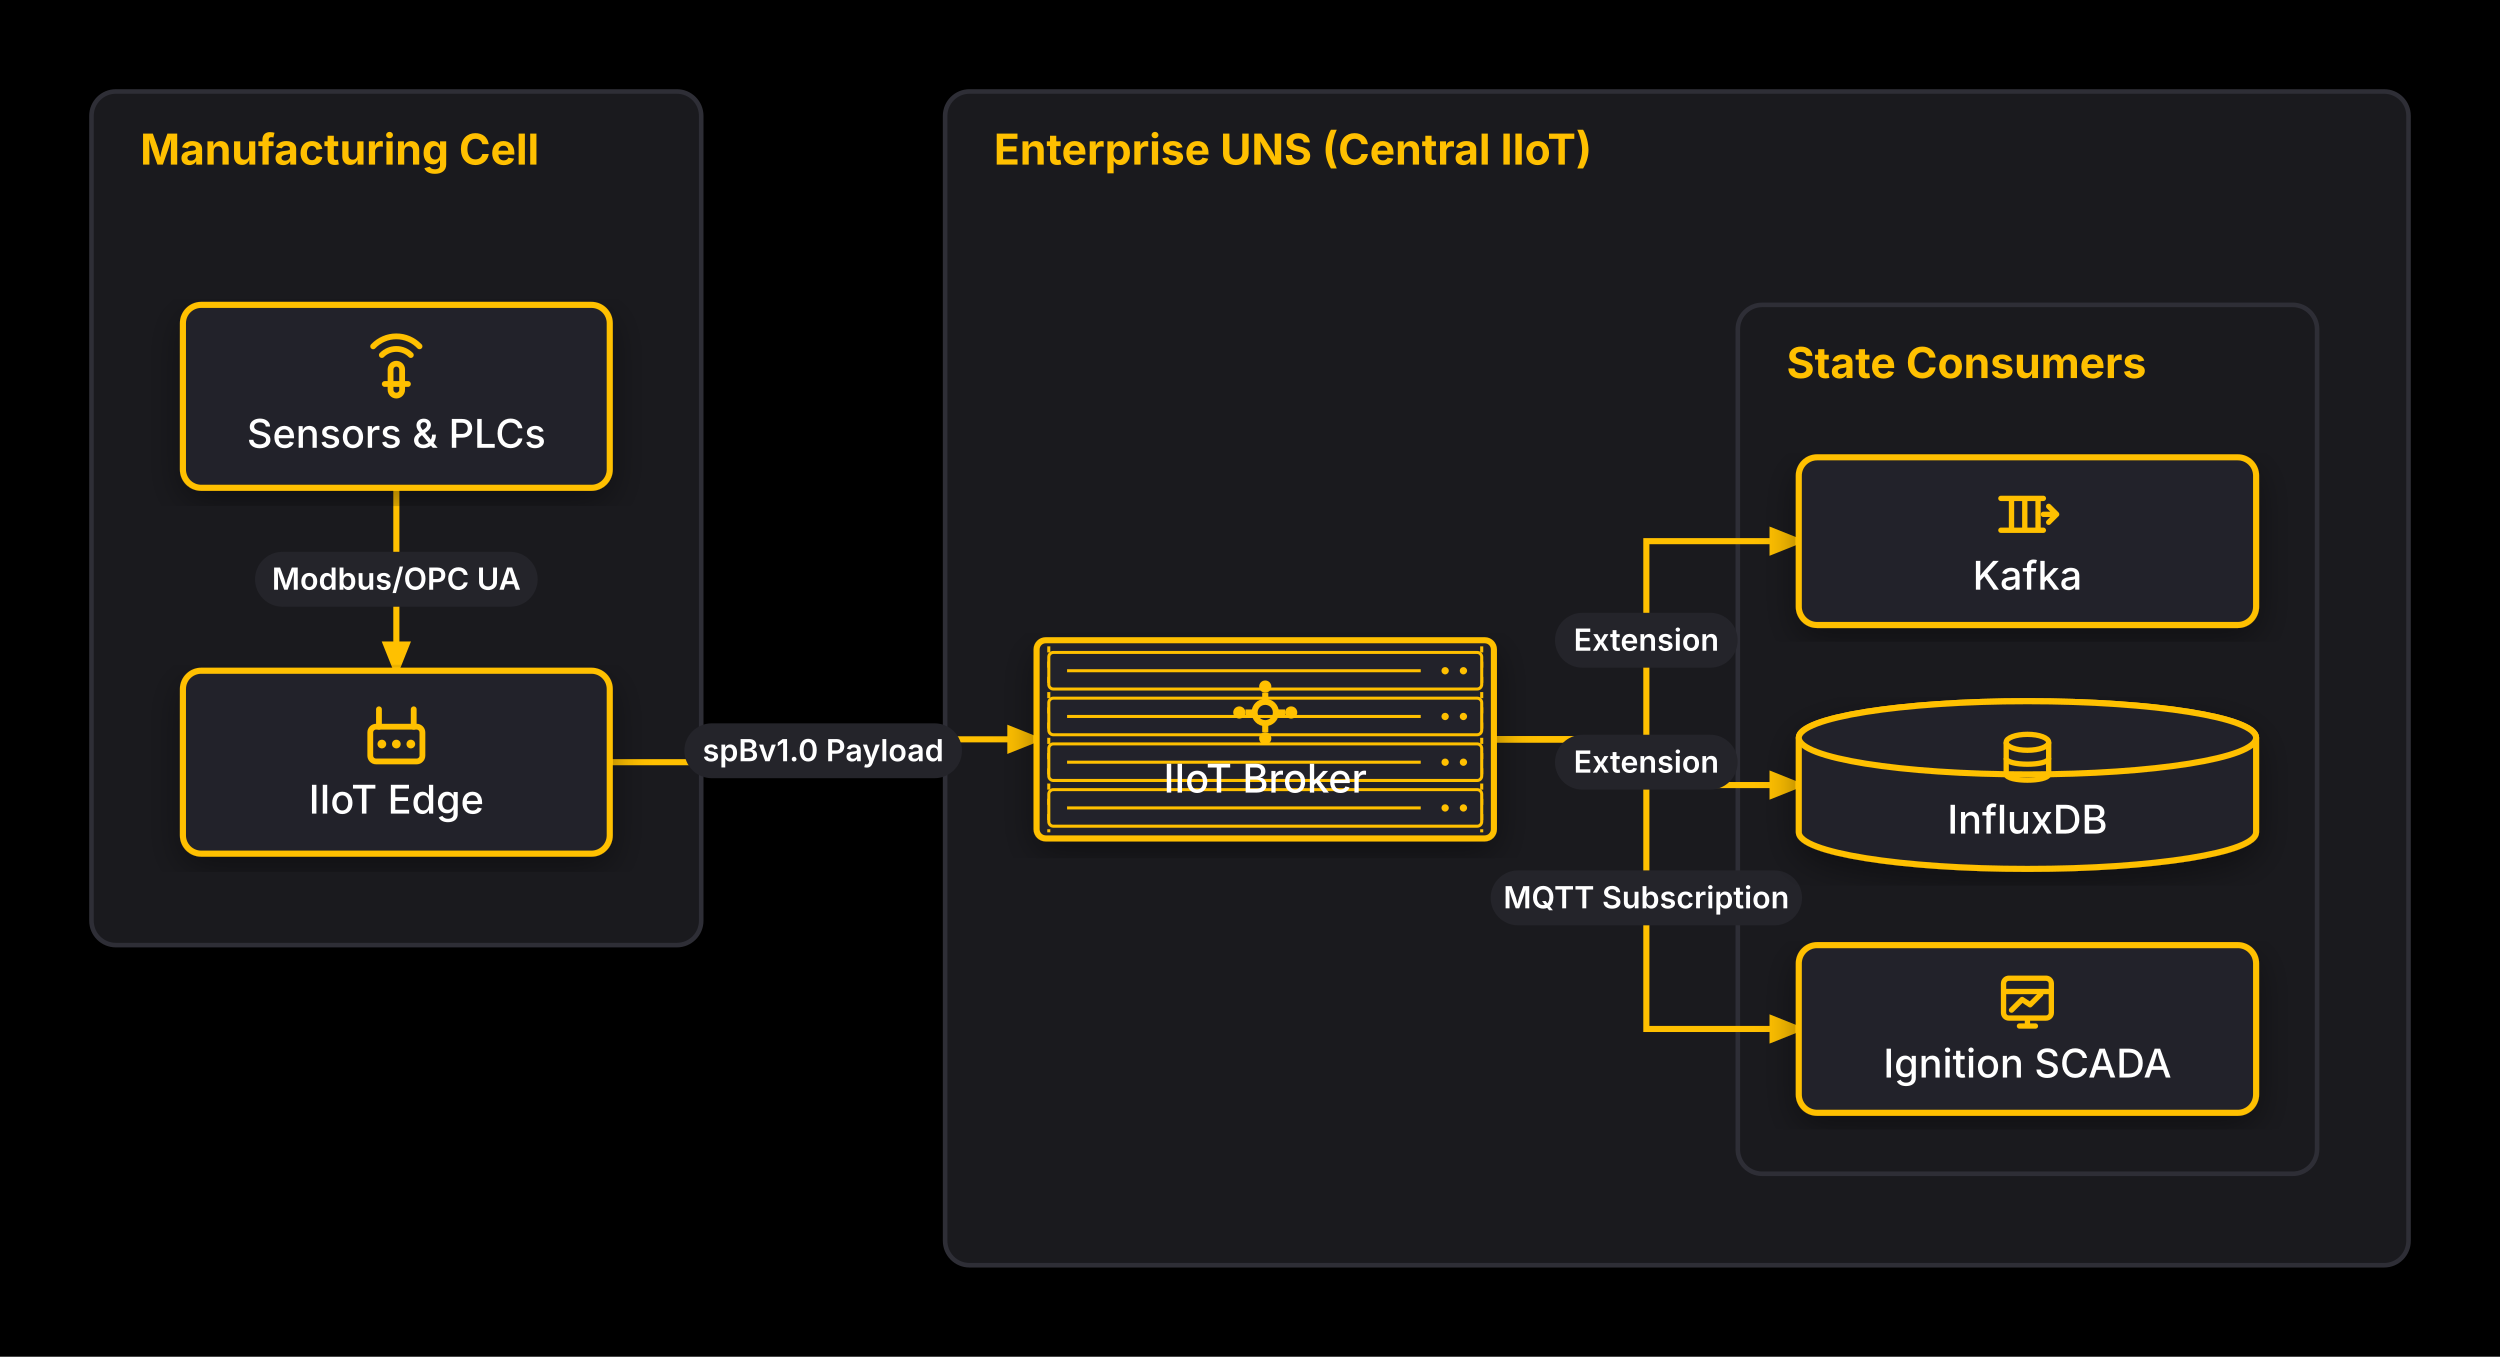
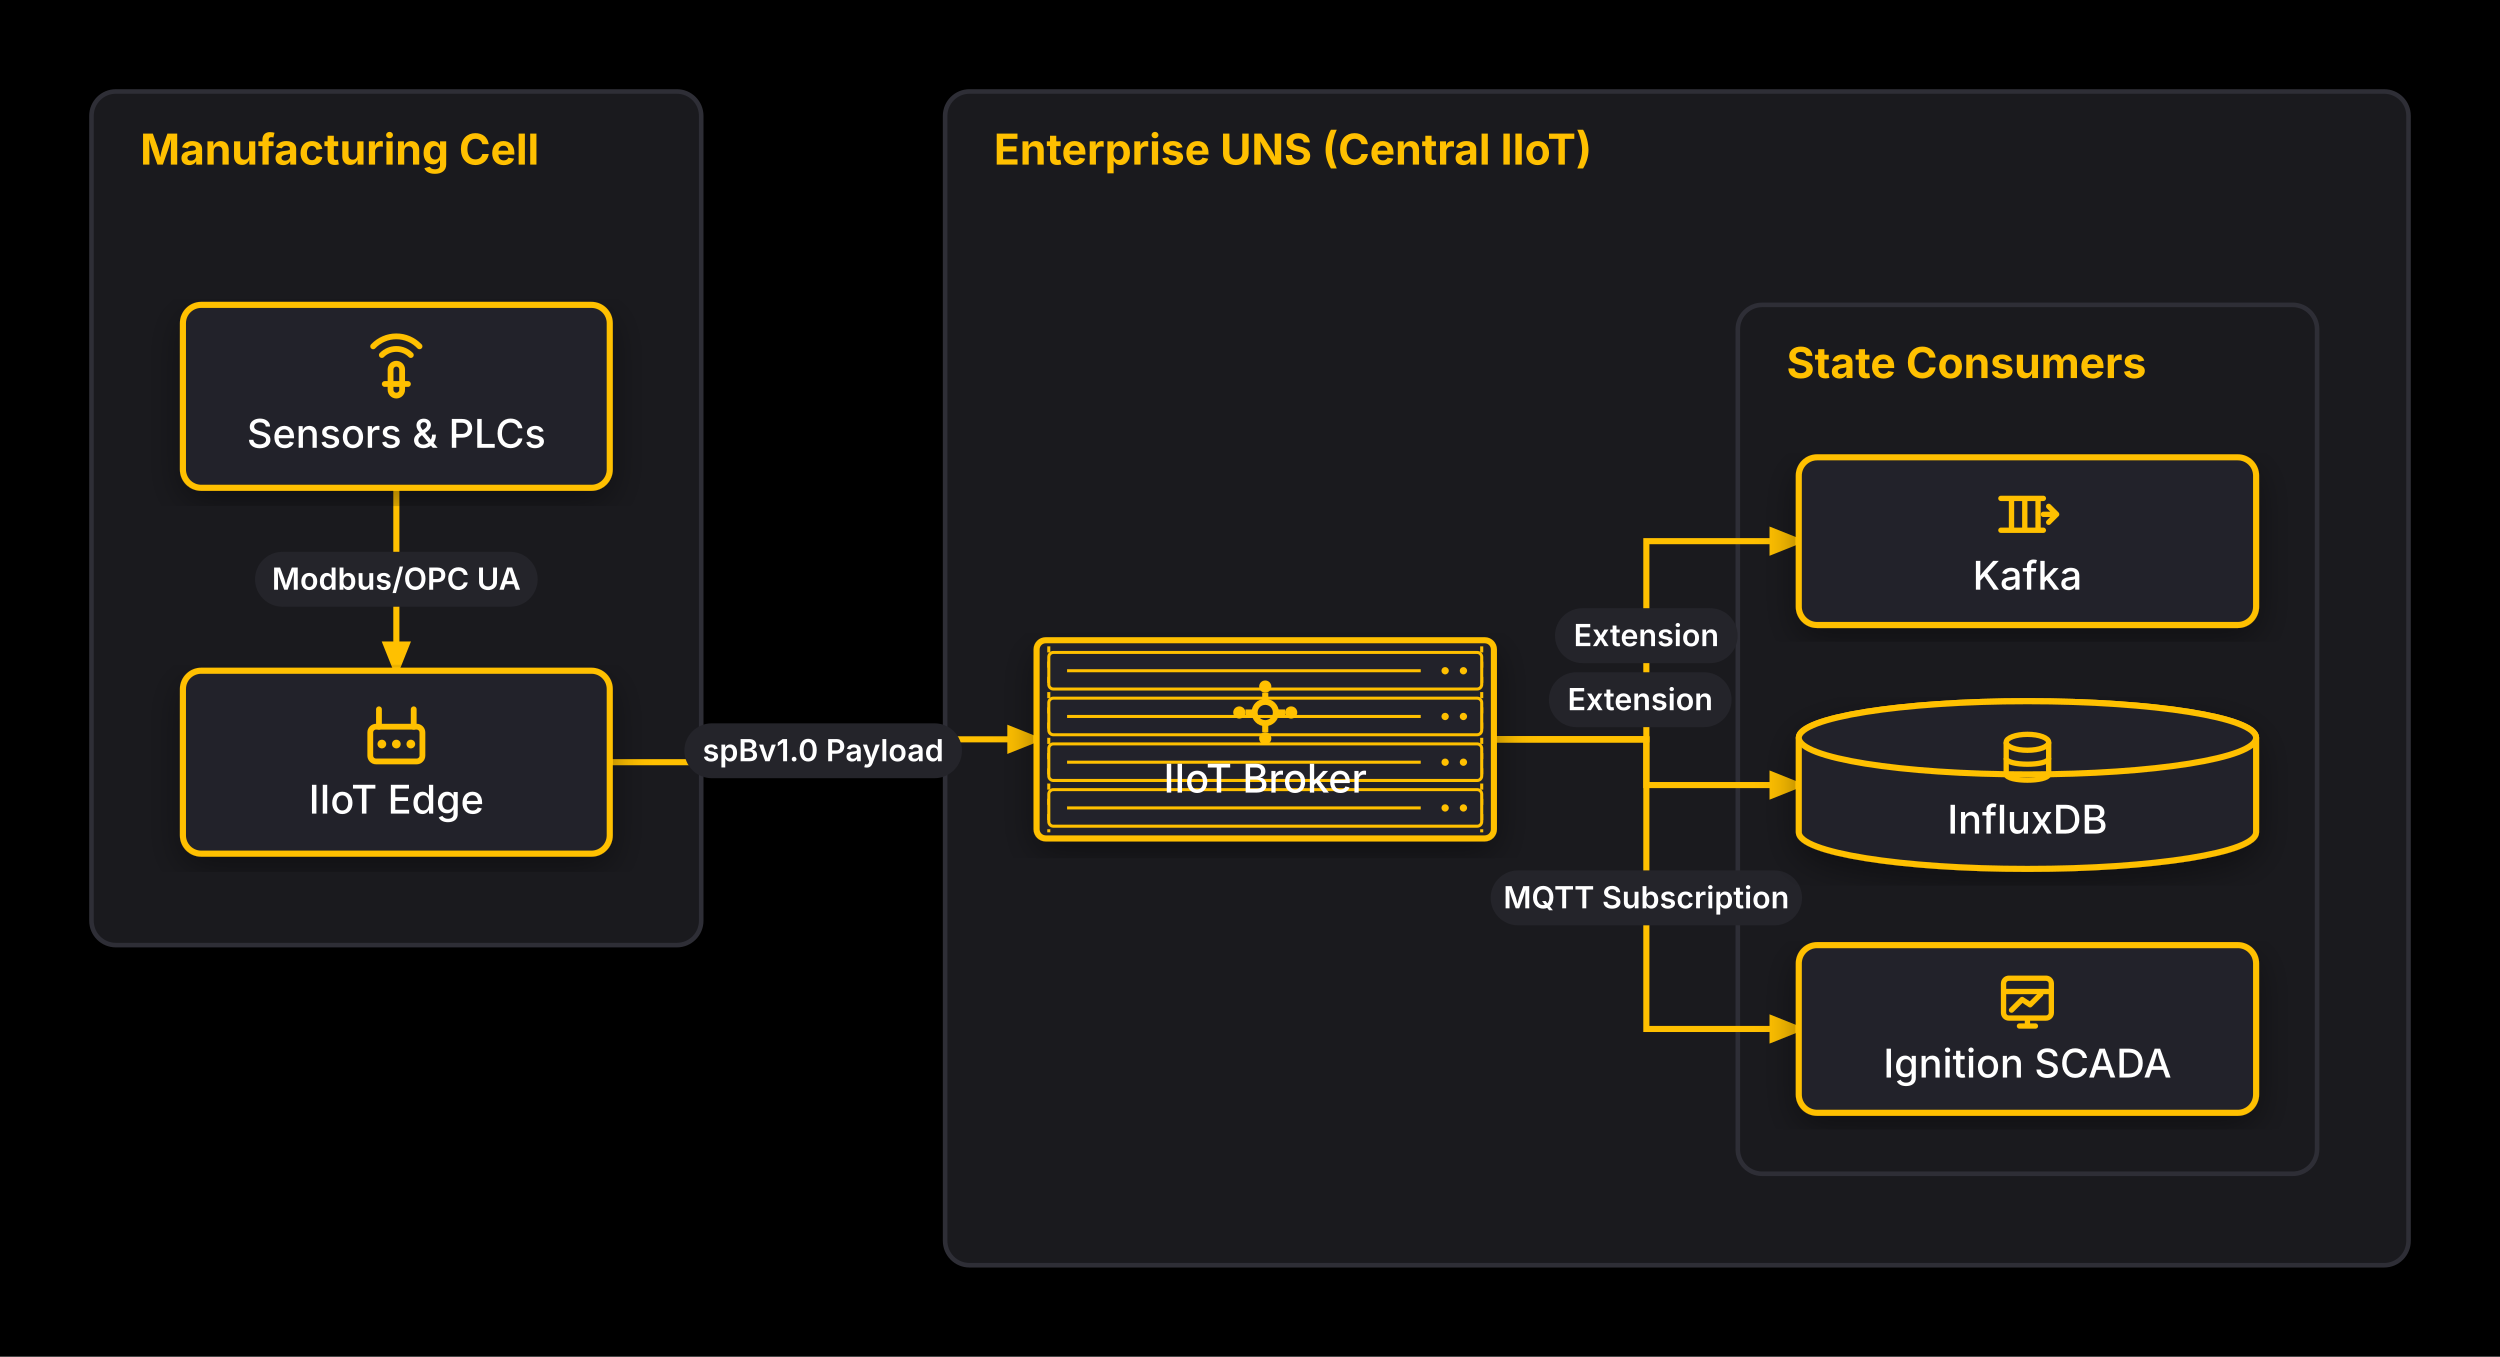
<svg xmlns="http://www.w3.org/2000/svg" viewBox="0 0 820 445" width="820" height="445">
  <defs>
    <marker id="arrow" viewBox="0 0 10 10" refX="8" refY="5" markerWidth="6" markerHeight="6" orient="auto-start-reverse">
      <path d="M 0 1 L 10 5 L 0 9 z" fill="#FFC000" />
    </marker>
    <marker id="arrow-tail" viewBox="0 0 10 10" refX="2" refY="5" markerWidth="6" markerHeight="6" orient="auto">
      <path d="M 10 1 L 0 5 L 10 9 z" fill="#FFC000" />
    </marker>
    <filter id="shadow" x="-10%" y="-10%" width="120%" height="120%">
      <feDropShadow dx="0" dy="4" stdDeviation="6" flood-color="#000000" flood-opacity="0.4" />
    </filter>
  </defs>
  <rect width="100%" height="100%" fill="#000000" />
  <g id="group_1">
    <rect x="30.0" y="30.0" width="200.0" height="280.0" rx="8" fill="#1A1A1E" stroke="#2E2E36" stroke-width="1.5" />
    <text x="46" y="54" fill="#FFC000" font-family="Inter, -apple-system, BlinkMacSystemFont, 'Segoe UI', Roboto, sans-serif" font-size="14" font-weight="700" text-anchor="start">Manufacturing Cell</text>
  </g>
  <g id="group_4">
    <rect x="310.0" y="30.0" width="480.0" height="385.0" rx="8" fill="#1A1A1E" stroke="#2E2E36" stroke-width="1.5" />
    <text x="326" y="54" fill="#FFC000" font-family="Inter, -apple-system, BlinkMacSystemFont, 'Segoe UI', Roboto, sans-serif" font-size="14" font-weight="700" text-anchor="start">Enterprise UNS (Central IIoT)</text>
  </g>
  <g id="group_6">
    <rect x="570.0" y="100.0" width="190.0" height="285.0" rx="8" fill="#1A1A1E" stroke="#2E2E36" stroke-width="1.5" />
    <text x="586" y="124" fill="#FFC000" font-family="Inter, -apple-system, BlinkMacSystemFont, 'Segoe UI', Roboto, sans-serif" font-size="14" font-weight="700" text-anchor="start">State Consumers</text>
  </g>
  <path d="M 130.0 160.0 L 130.0 220.0" fill="none" stroke="#FFC000" stroke-width="2" marker-end="url(#arrow)" />
  <path d="M 200.0 250.0 L 270.0 250.0 L 270.0 242.5 L 340.0 242.5" fill="none" stroke="#FFC000" stroke-width="2" marker-end="url(#arrow)" />
  <path d="M 490.0 242.5 L 540.0 242.5 L 540.0 177.5 L 590.0 177.5" fill="none" stroke="#FFC000" stroke-width="2" marker-end="url(#arrow)" />
  <path d="M 490.0 242.5 L 540.0 242.5 L 540.0 257.5 L 590.0 257.5" fill="none" stroke="#FFC000" stroke-width="2" marker-end="url(#arrow)" />
  <path d="M 490.0 242.5 L 540.0 242.5 L 540.0 337.5 L 590.0 337.5" fill="none" stroke="#FFC000" stroke-width="2" marker-end="url(#arrow)" />
  <g class="badge">
    <rect x="83.653" y="181.0" width="92.694" height="18.0" rx="9.0" fill="#24242A" />
    <text x="130" y="193.44" fill="#FFFFFF" font-family="Inter, -apple-system, BlinkMacSystemFont, 'Segoe UI', Roboto, sans-serif" font-size="10" font-weight="600" text-anchor="middle">Modbus/OPC UA</text>
  </g>
  <g class="badge">
    <rect x="224.476" y="237.25" width="91.049" height="18.0" rx="9.0" fill="#24242A" />
    <text x="270" y="249.69" fill="#FFFFFF" font-family="Inter, -apple-system, BlinkMacSystemFont, 'Segoe UI', Roboto, sans-serif" font-size="10" font-weight="600" text-anchor="middle">spBv1.0 Payload</text>
  </g>
  <g class="badge">
-     <rect x="510.042" y="201.0" width="59.916" height="18.0" rx="9.0" fill="#24242A" />
-     <text x="540" y="213.44" fill="#FFFFFF" font-family="Inter, -apple-system, BlinkMacSystemFont, 'Segoe UI', Roboto, sans-serif" font-size="10" font-weight="600" text-anchor="middle">Extension</text>
+     <rect x="510.042" y="199.5" width="59.916" height="18.0" rx="9.0" fill="#24242A" />
+     <text x="540" y="211.94" fill="#FFFFFF" font-family="Inter, -apple-system, BlinkMacSystemFont, 'Segoe UI', Roboto, sans-serif" font-size="10" font-weight="600" text-anchor="middle">Extension</text>
  </g>
  <g class="badge">
-     <rect x="510.042" y="241.0" width="59.916" height="18.0" rx="9.0" fill="#24242A" />
-     <text x="540" y="253.44" fill="#FFFFFF" font-family="Inter, -apple-system, BlinkMacSystemFont, 'Segoe UI', Roboto, sans-serif" font-size="10" font-weight="600" text-anchor="middle">Extension</text>
+     <rect x="508.042" y="220.5" width="59.916" height="18.0" rx="9.0" fill="#24242A" />
+     <text x="538" y="232.94" fill="#FFFFFF" font-family="Inter, -apple-system, BlinkMacSystemFont, 'Segoe UI', Roboto, sans-serif" font-size="10" font-weight="600" text-anchor="middle">Extension</text>
  </g>
  <g class="badge">
    <rect x="488.934" y="285.5" width="102.133" height="18.0" rx="9.0" fill="#24242A" />
    <text x="540" y="297.94" fill="#FFFFFF" font-family="Inter, -apple-system, BlinkMacSystemFont, 'Segoe UI', Roboto, sans-serif" font-size="10" font-weight="600" text-anchor="middle">MQTT Subscription</text>
  </g>
  <g id="shape_2" filter="url(#shadow)">
    <rect x="60.0" y="100.0" width="140.0" height="60.0" rx="6.0" fill="#24242A" stroke="#FFC000" stroke-width="2.0" />
    <g class="icon icon-sensor" transform="translate(118.6, 109.8) scale(0.95)">
      <path d="M 4 4 A 11 11 0 0 1 20 4" fill="none" stroke="#FFC000" stroke-width="2.0" stroke-linecap="round" />
      <path d="M 7 7 A 7 7 0 0 1 17 7" fill="none" stroke="#FFC000" stroke-width="2.0" stroke-linecap="round" />
      <rect x="10" y="10" width="4" height="11" rx="2" fill="none" stroke="#FFC000" stroke-width="2.0" />
      <line x1="8" y1="17" x2="16" y2="17" stroke="#FFC000" stroke-width="2.0" stroke-linecap="round" />
    </g>
    <text x="130" y="146.87" fill="#FFFFFF" font-family="Inter, -apple-system, BlinkMacSystemFont, 'Segoe UI', Roboto, sans-serif" font-size="13" font-weight="500" text-anchor="middle">Sensors &amp; PLCs</text>
  </g>
  <g id="shape_3" filter="url(#shadow)">
    <rect x="60.0" y="220.0" width="140.0" height="60.0" rx="6.0" fill="#24242A" stroke="#FFC000" stroke-width="2.0" />
    <g class="icon icon-gateway" transform="translate(118.6, 229.8) scale(0.95)">
      <line x1="6" y1="9" x2="6" y2="3" stroke="#FFC000" stroke-width="2.0" stroke-linecap="round" />
      <line x1="18" y1="9" x2="18" y2="3" stroke="#FFC000" stroke-width="2.0" stroke-linecap="round" />
      <rect x="3" y="9" width="18" height="12" rx="2" fill="none" stroke="#FFC000" stroke-width="2.0" />
      <circle cx="7" cy="15" r="1.5" fill="#FFC000" />
      <circle cx="12" cy="15" r="1.5" fill="#FFC000" />
      <circle cx="17" cy="15" r="1.5" fill="#FFC000" />
    </g>
    <text x="130" y="266.87" fill="#FFFFFF" font-family="Inter, -apple-system, BlinkMacSystemFont, 'Segoe UI', Roboto, sans-serif" font-size="13" font-weight="500" text-anchor="middle">IIoT Edge</text>
  </g>
  <g id="shape_5" filter="url(#shadow)">
    <rect x="340.0" y="210.0" width="150.0" height="65.0" rx="3" fill="#24242A" stroke="#FFC000" stroke-width="2.0" />
    <line x1="344.0" y1="212.0" x2="344.0" y2="273.0" stroke="#FFC000" stroke-width="1" stroke-dasharray="2,3" />
    <line x1="486.0" y1="212.0" x2="486.0" y2="273.0" stroke="#FFC000" stroke-width="1" stroke-dasharray="2,3" />
    <rect x="344.0" y="214.0" width="142.0" height="12.0" rx="1.5" fill="#24242A" stroke="#FFC000" stroke-width="1" />
    <line x1="350.0" y1="220.0" x2="466.0" y2="220.0" stroke="#FFC000" stroke-width="1" />
    <circle cx="474.0" cy="220.0" r="1.2" fill="#FFC000" />
    <circle cx="480.0" cy="220.0" r="1.2" fill="#FFC000" />
    <rect x="344.0" y="229.0" width="142.0" height="12.0" rx="1.5" fill="#24242A" stroke="#FFC000" stroke-width="1" />
    <line x1="350.0" y1="235.0" x2="466.0" y2="235.0" stroke="#FFC000" stroke-width="1" />
    <circle cx="474.0" cy="235.0" r="1.2" fill="#FFC000" />
    <circle cx="480.0" cy="235.0" r="1.2" fill="#FFC000" />
    <rect x="344.0" y="244.0" width="142.0" height="12.0" rx="1.5" fill="#24242A" stroke="#FFC000" stroke-width="1" />
    <line x1="350.0" y1="250.0" x2="466.0" y2="250.0" stroke="#FFC000" stroke-width="1" />
    <circle cx="474.0" cy="250.0" r="1.2" fill="#FFC000" />
    <circle cx="480.0" cy="250.0" r="1.2" fill="#FFC000" />
    <rect x="344.0" y="259.0" width="142.0" height="12.0" rx="1.5" fill="#24242A" stroke="#FFC000" stroke-width="1" />
    <line x1="350.0" y1="265.0" x2="466.0" y2="265.0" stroke="#FFC000" stroke-width="1" />
    <circle cx="474.0" cy="265.0" r="1.2" fill="#FFC000" />
    <circle cx="480.0" cy="265.0" r="1.2" fill="#FFC000" />
    <g class="icon icon-broker" transform="translate(403.0, 221.7) scale(1.0)">
      <circle cx="12" cy="12" r="3.5" fill="none" stroke="#FFC000" stroke-width="2.0" />
      <circle cx="12" cy="3.5" r="2" fill="#FFC000" />
      <circle cx="12" cy="20.5" r="2" fill="#FFC000" />
      <circle cx="3.5" cy="12" r="2" fill="#FFC000" />
      <circle cx="20.5" cy="12" r="2" fill="#FFC000" />
      <line x1="12" y1="5.5" x2="12" y2="8.5" stroke="#FFC000" stroke-width="2.0" />
      <line x1="12" y1="15.5" x2="12" y2="18.5" stroke="#FFC000" stroke-width="2.0" />
      <line x1="5.5" y1="12" x2="8.5" y2="12" stroke="#FFC000" stroke-width="2.0" />
      <line x1="15.5" y1="12" x2="18.5" y2="12" stroke="#FFC000" stroke-width="2.0" />
    </g>
    <text x="415" y="259.97" fill="#FFFFFF" font-family="Inter, -apple-system, BlinkMacSystemFont, 'Segoe UI', Roboto, sans-serif" font-size="13" font-weight="500" text-anchor="middle">IIoT Broker</text>
  </g>
  <g id="shape_7" filter="url(#shadow)">
    <rect x="590.0" y="150.0" width="150.0" height="55.0" rx="6.0" fill="#24242A" stroke="#FFC000" stroke-width="2.0" />
    <g class="icon icon-queue" transform="translate(654.55, 158.25) scale(0.8708333)">
      <line x1="2" y1="6" x2="18" y2="6" stroke="#FFC000" stroke-width="2.0" stroke-linecap="round" />
      <line x1="2" y1="18" x2="18" y2="18" stroke="#FFC000" stroke-width="2.0" stroke-linecap="round" />
      <line x1="6" y1="6" x2="6" y2="18" stroke="#FFC000" stroke-width="2.0" />
      <line x1="11" y1="6" x2="11" y2="18" stroke="#FFC000" stroke-width="2.0" />
      <line x1="16" y1="6" x2="16" y2="18" stroke="#FFC000" stroke-width="2.0" />
      <path d="M 18 12 H 22 M 20 9 L 23 12 L 20 15" fill="none" stroke="#FFC000" stroke-width="2.0" stroke-linecap="round" stroke-linejoin="round" />
    </g>
    <text x="665" y="193.42" fill="#FFFFFF" font-family="Inter, -apple-system, BlinkMacSystemFont, 'Segoe UI', Roboto, sans-serif" font-size="13" font-weight="500" text-anchor="middle">Kafka</text>
  </g>
  <g id="shape_8" filter="url(#shadow)">
    <path d="M 590.0 242.0 A 75.0 12.0 0 0 1 740.0 242.0 L 740.0 273.0 A 75.0 12.0 0 0 1 590.0 273.0 Z" fill="#24242A" stroke="#FFC000" stroke-width="2.0" />
    <ellipse cx="665.0" cy="242.0" rx="75.0" ry="12.0" fill="#24242A" stroke="#FFC000" stroke-width="2.0" />
    <g class="icon icon-database" transform="translate(654.55, 238.25) scale(0.8708333)">
      <ellipse cx="12" cy="6" rx="8" ry="3" fill="none" stroke="#FFC000" stroke-width="2.0" />
      <path d="M 4 12 C 4 15 20 15 20 12" fill="none" stroke="#FFC000" stroke-width="2.0" />
      <path d="M 4 18 C 4 21 20 21 20 18" fill="none" stroke="#FFC000" stroke-width="2.0" />
      <line x1="4" y1="6" x2="4" y2="18" stroke="#FFC000" stroke-width="2.0" />
      <line x1="20" y1="6" x2="20" y2="18" stroke="#FFC000" stroke-width="2.0" />
    </g>
    <text x="665" y="273.42" fill="#FFFFFF" font-family="Inter, -apple-system, BlinkMacSystemFont, 'Segoe UI', Roboto, sans-serif" font-size="13" font-weight="500" text-anchor="middle">InfluxDB</text>
  </g>
  <g id="shape_9" filter="url(#shadow)">
    <rect x="590.0" y="310.0" width="150.0" height="55.0" rx="6.0" fill="#24242A" stroke="#FFC000" stroke-width="2.0" />
    <g class="icon icon-dashboard" transform="translate(654.55, 318.25) scale(0.8708333)">
      <rect x="3" y="3" width="18" height="15" rx="2" fill="none" stroke="#FFC000" stroke-width="2.0" />
      <line x1="3" y1="8" x2="21" y2="8" stroke="#FFC000" stroke-width="2.0" />
      <polyline points="6,15 10,11 13,13 17,9" fill="none" stroke="#FFC000" stroke-width="2.0" stroke-linecap="round" stroke-linejoin="round" />
      <line x1="9" y1="21" x2="15" y2="21" stroke="#FFC000" stroke-width="2.0" stroke-linecap="round" />
      <line x1="12" y1="18" x2="12" y2="21" stroke="#FFC000" stroke-width="2.0" />
    </g>
    <text x="665" y="353.42" fill="#FFFFFF" font-family="Inter, -apple-system, BlinkMacSystemFont, 'Segoe UI', Roboto, sans-serif" font-size="13" font-weight="500" text-anchor="middle">Ignition SCADA</text>
  </g>
</svg>
